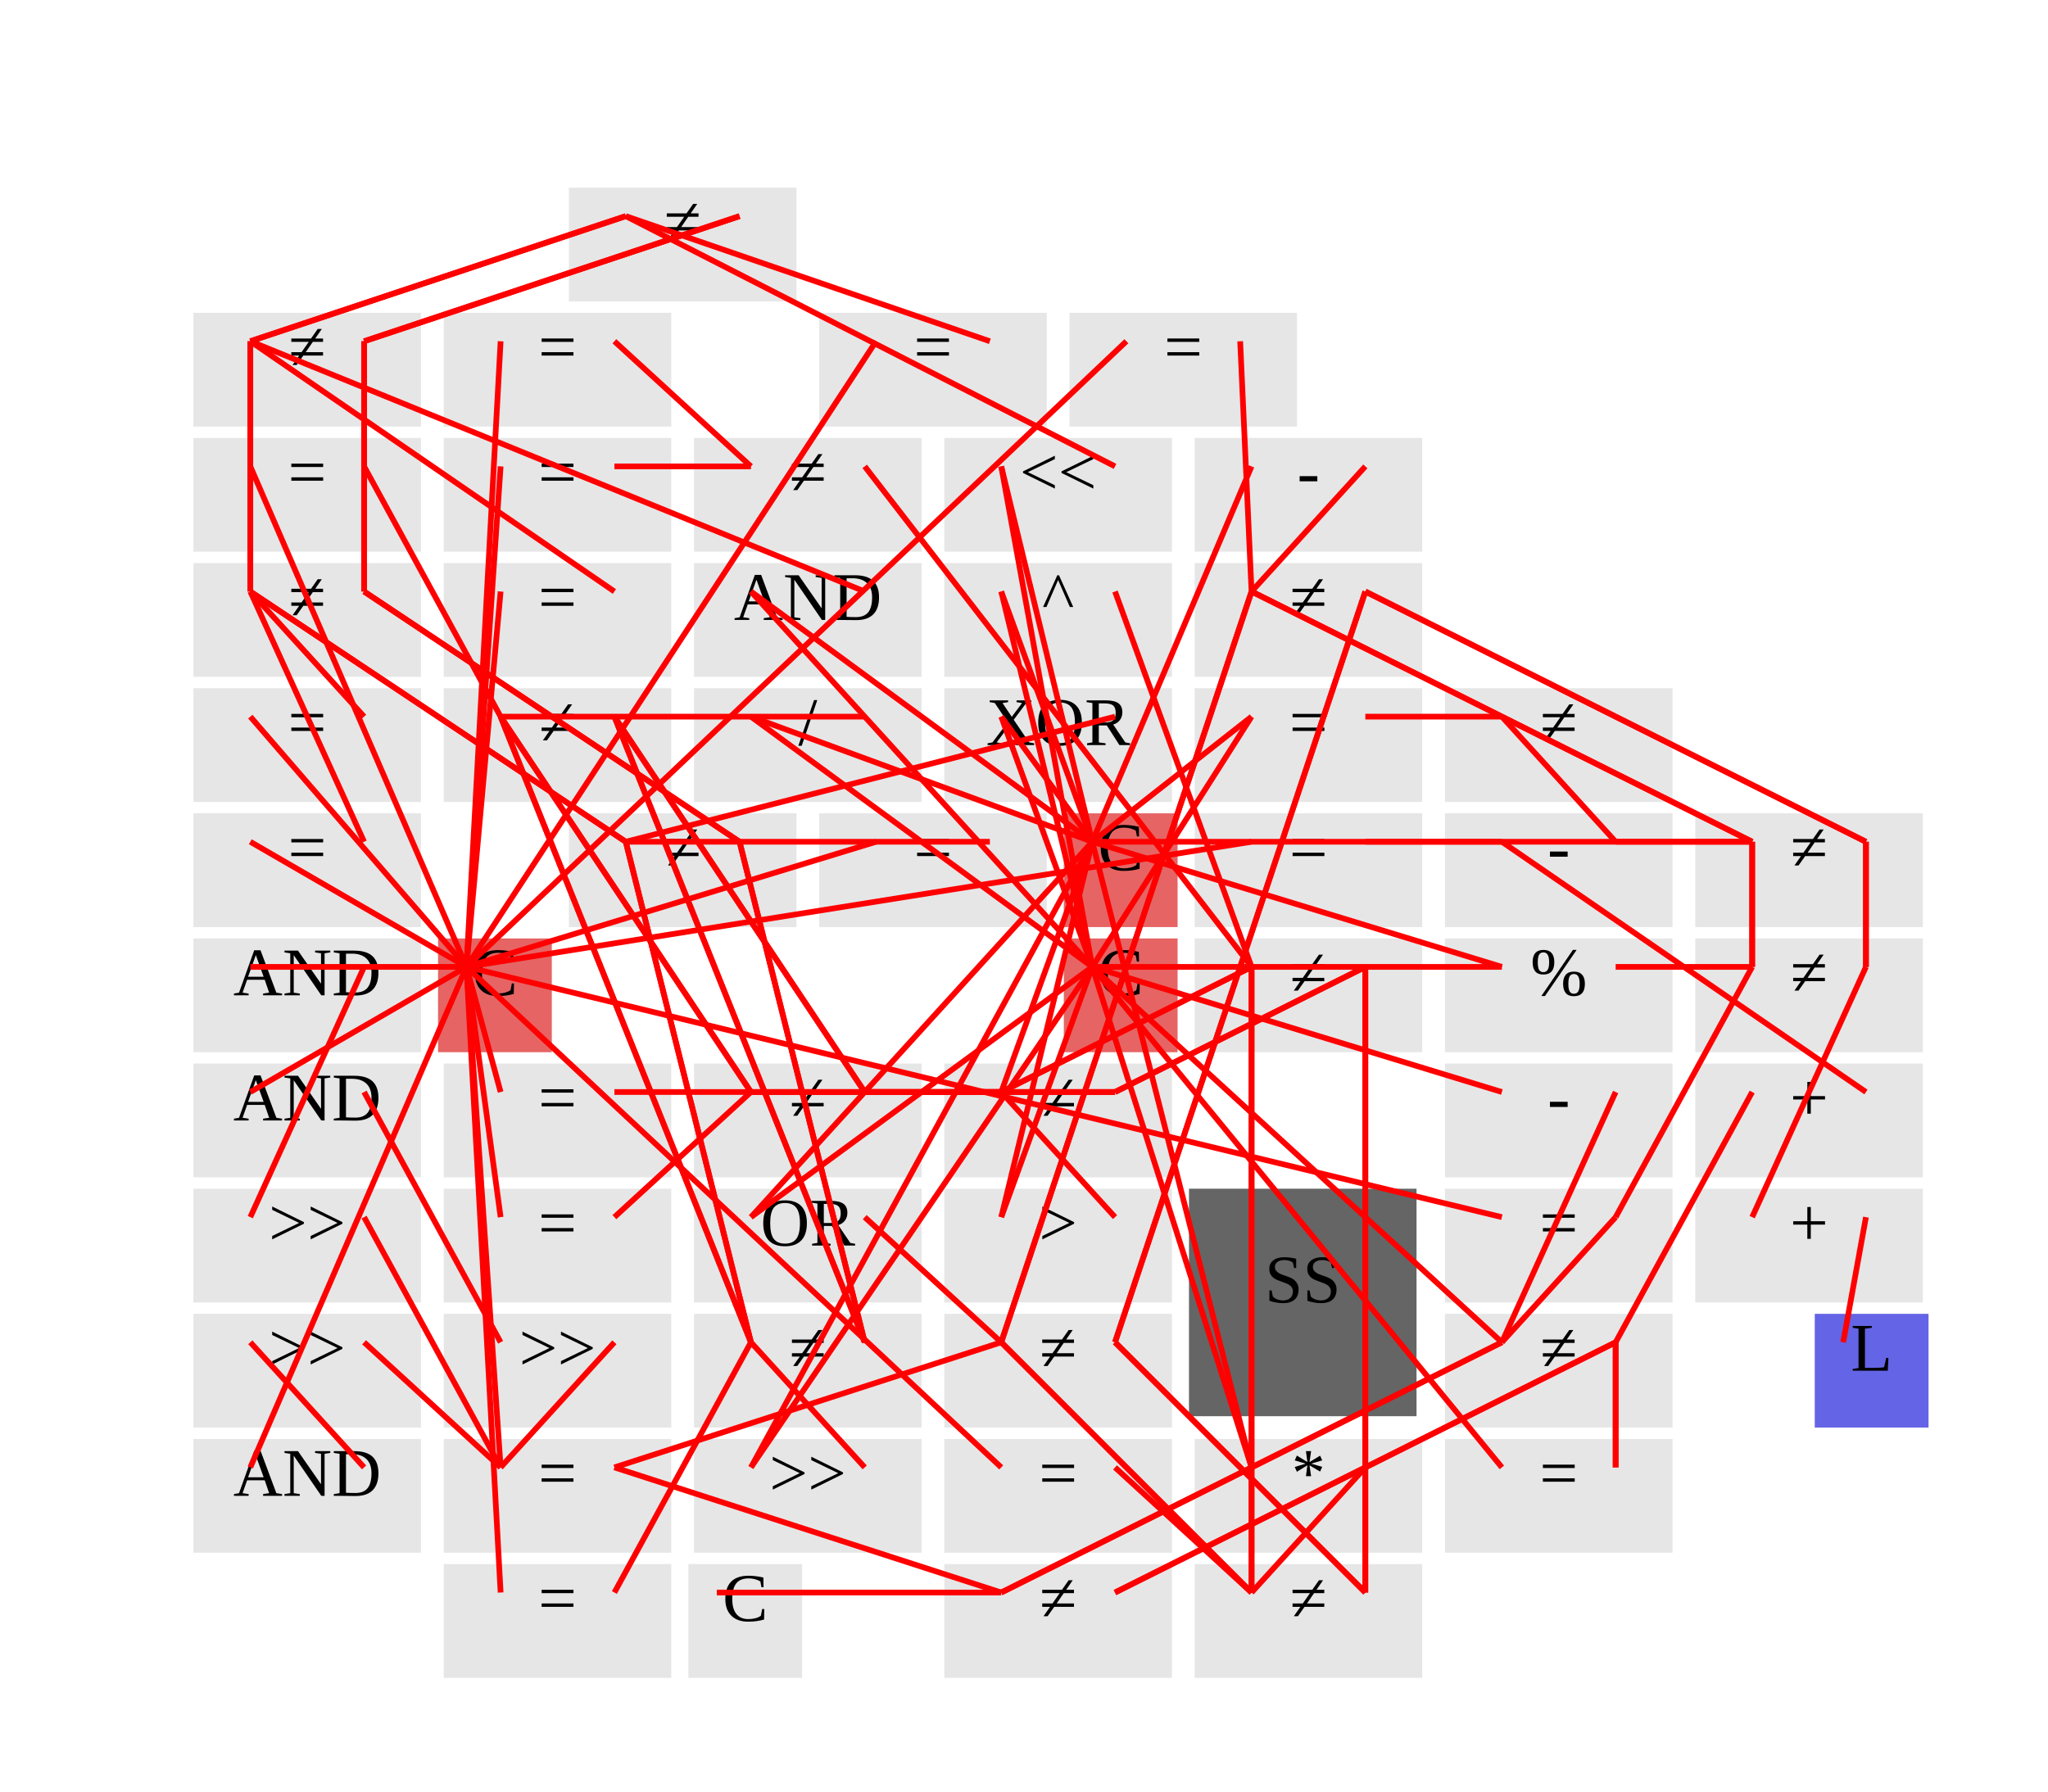
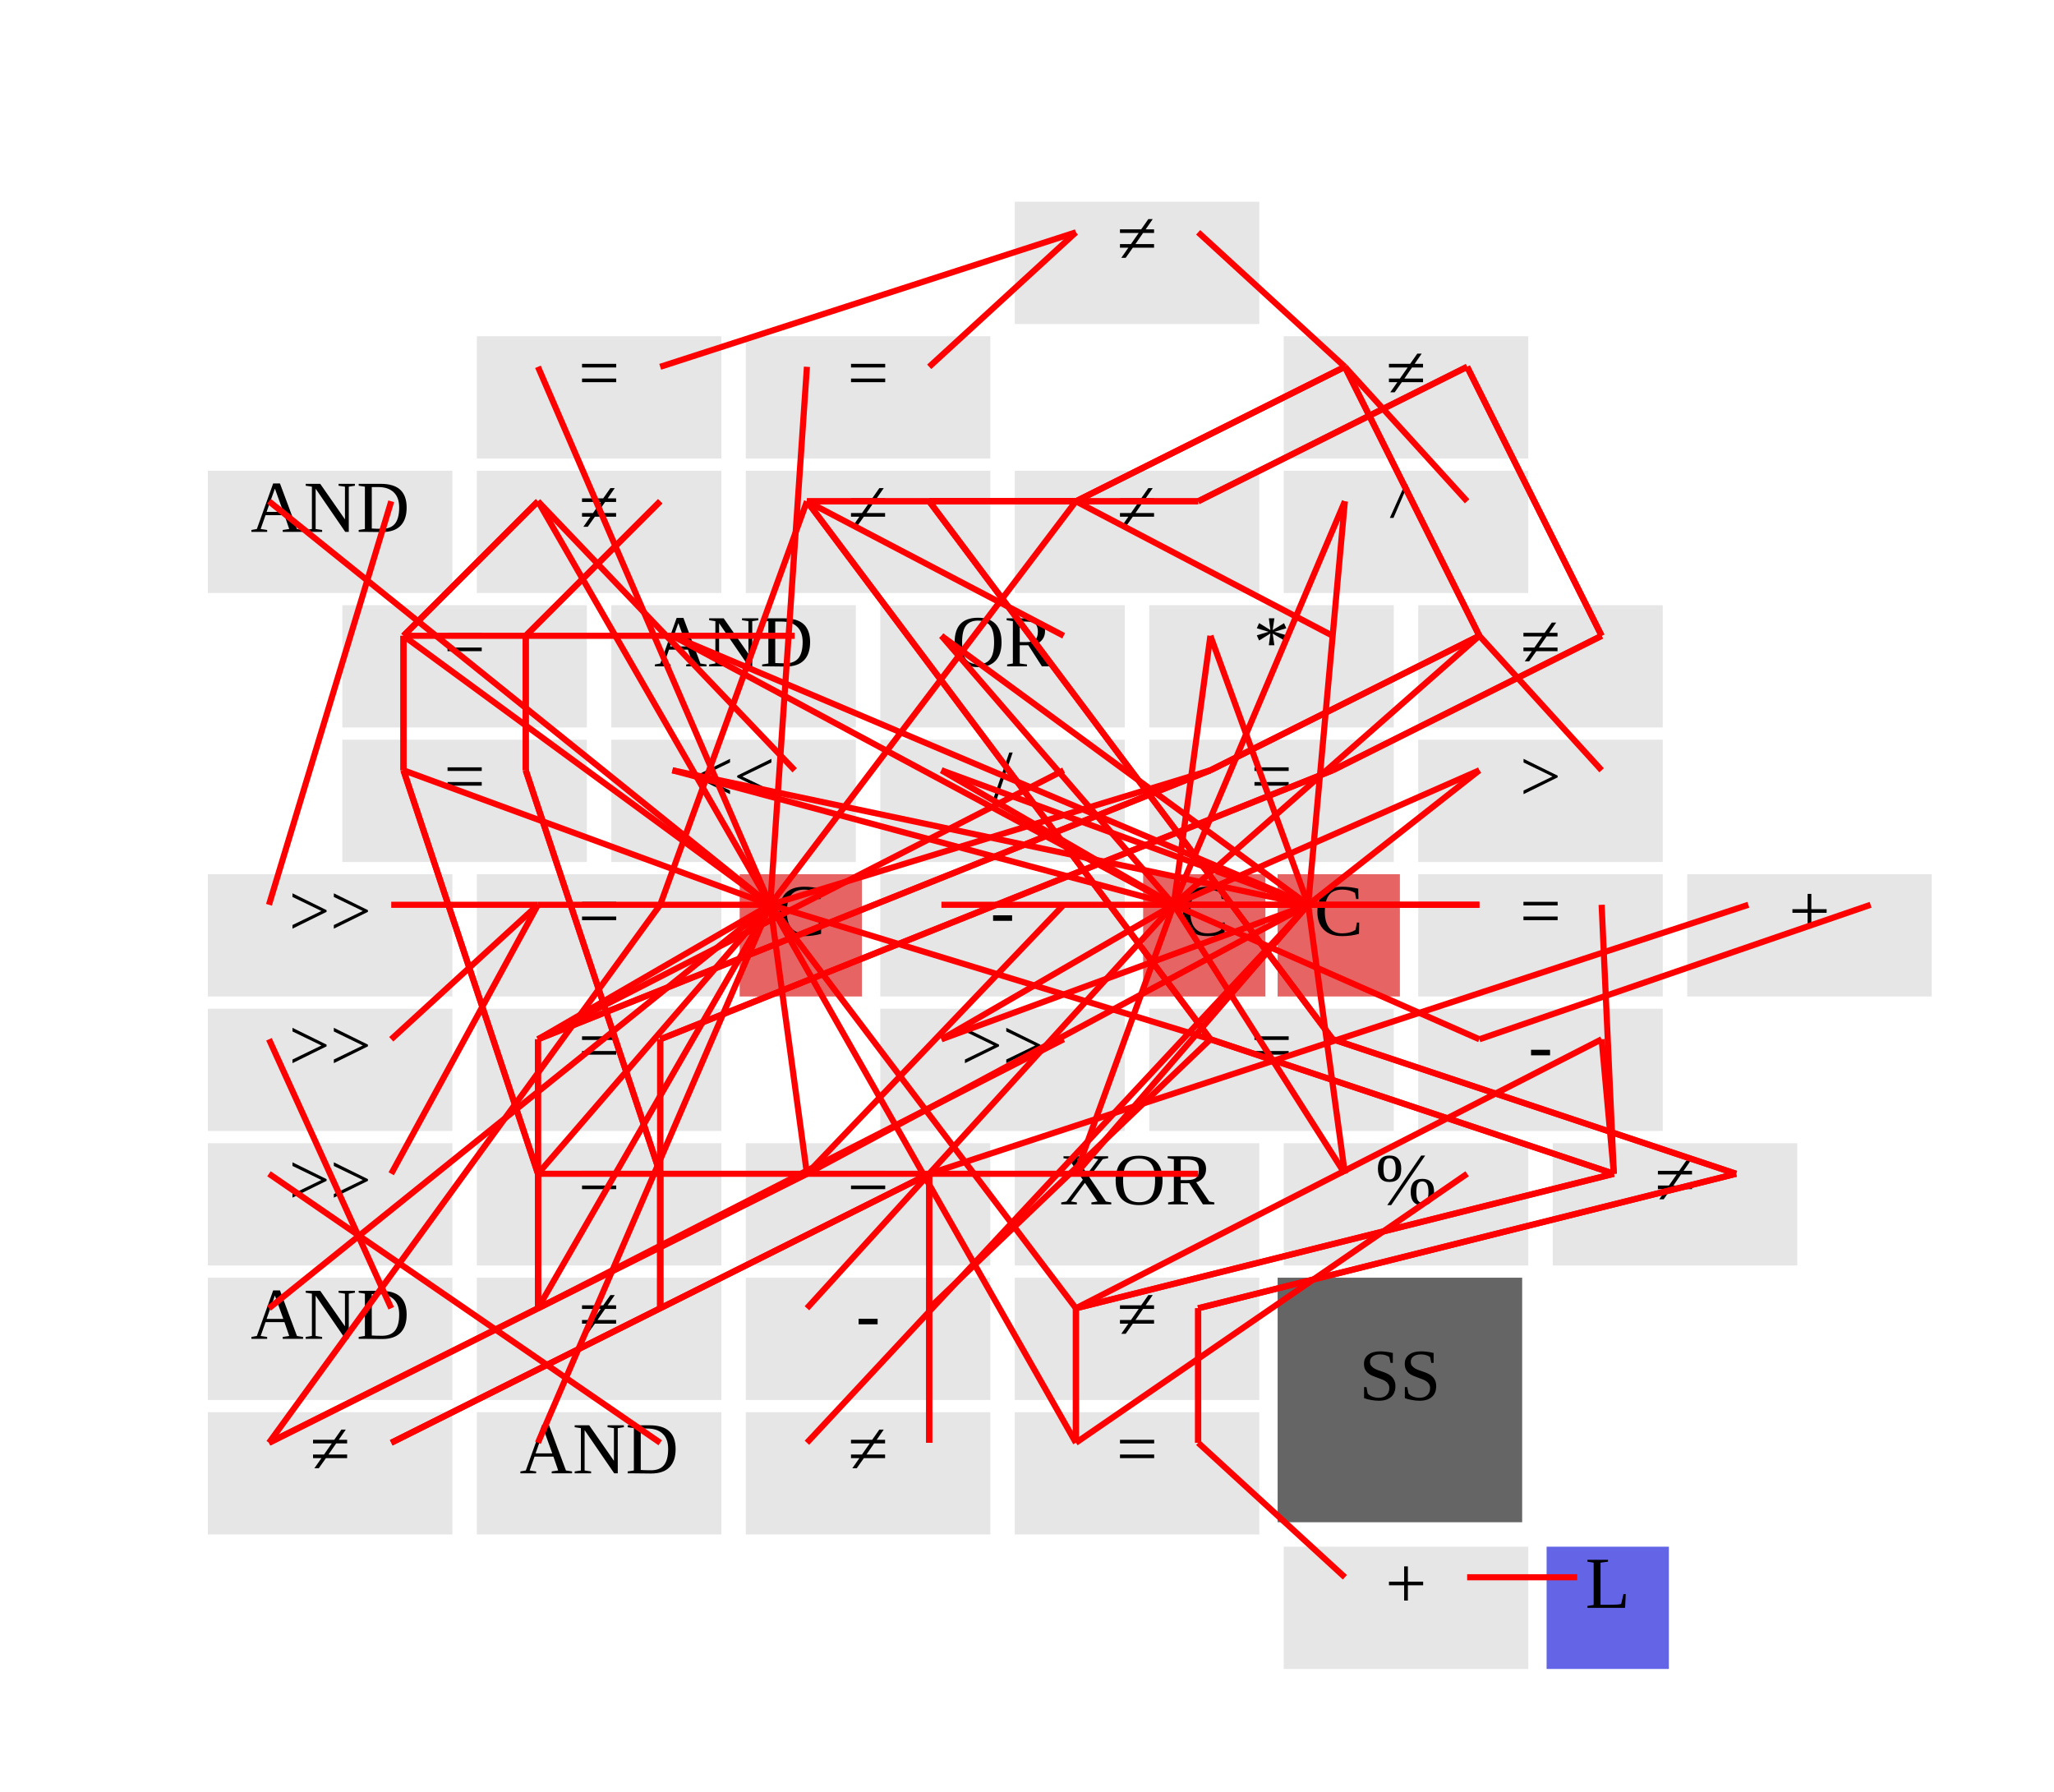
- <svg xmlns="http://www.w3.org/2000/svg" width="360" height="315">
-   <rect x="0" y="0" width="360" height="315" fill="rgb(255,255,255)" />
-   <rect x="0" y="0" width="340" height="280" fill="rgba(255,255,255,1)" />
-   <rect x="77" y="165" width="20" height="20" fill="rgba(230,100,100,1)" />
-   <text x="87" y="175" text-anchor="middle" alignment-baseline="middle" fill="black">C</text>
+ <svg xmlns="http://www.w3.org/2000/svg" width="336" height="293">
+   <rect x="0" y="0" width="336" height="293" fill="rgb(255,255,255)" />
+   <rect x="0" y="0" width="300" height="260" fill="rgba(255,255,255,1)" />
+   <rect x="121" y="143" width="20" height="20" fill="rgba(230,100,100,1)" />
+   <text x="131" y="153" text-anchor="middle" alignment-baseline="middle" fill="black">C</text>
  <rect x="187" y="143" width="20" height="20" fill="rgba(230,100,100,1)" />
  <text x="197" y="153" text-anchor="middle" alignment-baseline="middle" fill="black">C</text>
-   <rect x="319" y="231" width="20" height="20" fill="rgba(100,100,230,1)" />
-   <text x="329" y="241" text-anchor="middle" alignment-baseline="middle" fill="black">L</text>
-   <rect x="187" y="165" width="20" height="20" fill="rgba(230,100,100,1)" />
-   <text x="197" y="175" text-anchor="middle" alignment-baseline="middle" fill="black">C</text>
+   <rect x="253" y="253" width="20" height="20" fill="rgba(100,100,230,1)" />
+   <text x="263" y="263" text-anchor="middle" alignment-baseline="middle" fill="black">L</text>
+   <rect x="209" y="143" width="20" height="20" fill="rgba(230,100,100,1)" />
+   <text x="219" y="153" text-anchor="middle" alignment-baseline="middle" fill="black">C</text>
+   <rect x="122" y="55" width="40" height="20" fill="rgba(230,230,230,1)" />
+   <text x="142" y="65" text-anchor="middle" alignment-baseline="middle" fill="black">=</text>
+   <rect x="232" y="143" width="40" height="20" fill="rgba(230,230,230,1)" />
+   <text x="252" y="153" text-anchor="middle" alignment-baseline="middle" fill="black">=</text>
+   <rect x="144" y="143" width="40" height="20" fill="rgba(230,230,230,1)" />
+   <text x="164" y="153" text-anchor="middle" alignment-baseline="middle" fill="black">-</text>
+   <rect x="122" y="187" width="40" height="20" fill="rgba(230,230,230,1)" />
+   <text x="142" y="197" text-anchor="middle" alignment-baseline="middle" fill="black">=</text>
+   <rect x="34" y="231" width="40" height="20" fill="rgba(230,230,230,1)" />
+   <text x="54" y="241" text-anchor="middle" alignment-baseline="middle" fill="black">≠</text>
+   <rect x="122" y="231" width="40" height="20" fill="rgba(230,230,230,1)" />
+   <text x="142" y="241" text-anchor="middle" alignment-baseline="middle" fill="black">≠</text>
+   <rect x="276" y="143" width="40" height="20" fill="rgba(230,230,230,1)" />
+   <text x="296" y="153" text-anchor="middle" alignment-baseline="middle" fill="black">+</text>
  <rect x="78" y="55" width="40" height="20" fill="rgba(230,230,230,1)" />
  <text x="98" y="65" text-anchor="middle" alignment-baseline="middle" fill="black">=</text>
-   <rect x="78" y="99" width="40" height="20" fill="rgba(230,230,230,1)" />
-   <text x="98" y="109" text-anchor="middle" alignment-baseline="middle" fill="black">=</text>
-   <rect x="210" y="121" width="40" height="20" fill="rgba(230,230,230,1)" />
-   <text x="230" y="131" text-anchor="middle" alignment-baseline="middle" fill="black">=</text>
+   <rect x="210" y="187" width="40" height="20" fill="rgba(230,230,230,1)" />
+   <text x="230" y="197" text-anchor="middle" alignment-baseline="middle" fill="black">%</text>
+   <rect x="166" y="33" width="40" height="20" fill="rgba(230,230,230,1)" />
+   <text x="186" y="43" text-anchor="middle" alignment-baseline="middle" fill="black">≠</text>
+   <rect x="188" y="99" width="40" height="20" fill="rgba(230,230,230,1)" />
+   <text x="208" y="109" text-anchor="middle" alignment-baseline="middle" fill="black">*</text>
+   <rect x="144" y="121" width="40" height="20" fill="rgba(230,230,230,1)" />
+   <text x="164" y="131" text-anchor="middle" alignment-baseline="middle" fill="black">/</text>
+   <rect x="166" y="231" width="40" height="20" fill="rgba(230,230,230,1)" />
+   <text x="186" y="241" text-anchor="middle" alignment-baseline="middle" fill="black">=</text>
+   <rect x="166" y="209" width="40" height="20" fill="rgba(230,230,230,1)" />
+   <text x="186" y="219" text-anchor="middle" alignment-baseline="middle" fill="black">≠</text>
  <rect x="254" y="187" width="40" height="20" fill="rgba(230,230,230,1)" />
-   <text x="274" y="197" text-anchor="middle" alignment-baseline="middle" fill="black">-</text>
-   <rect x="166" y="253" width="40" height="20" fill="rgba(230,230,230,1)" />
-   <text x="186" y="263" text-anchor="middle" alignment-baseline="middle" fill="black">=</text>
-   <rect x="78" y="275" width="40" height="20" fill="rgba(230,230,230,1)" />
-   <text x="98" y="285" text-anchor="middle" alignment-baseline="middle" fill="black">=</text>
-   <rect x="34" y="143" width="40" height="20" fill="rgba(230,230,230,1)" />
-   <text x="54" y="153" text-anchor="middle" alignment-baseline="middle" fill="black">=</text>
+   <text x="274" y="197" text-anchor="middle" alignment-baseline="middle" fill="black">≠</text>
+   <rect x="188" y="165" width="40" height="20" fill="rgba(230,230,230,1)" />
+   <text x="208" y="175" text-anchor="middle" alignment-baseline="middle" fill="black">=</text>
+   <rect x="122" y="77" width="40" height="20" fill="rgba(230,230,230,1)" />
+   <text x="142" y="87" text-anchor="middle" alignment-baseline="middle" fill="black">≠</text>
+   <rect x="166" y="77" width="40" height="20" fill="rgba(230,230,230,1)" />
+   <text x="186" y="87" text-anchor="middle" alignment-baseline="middle" fill="black">≠</text>
+   <rect x="210" y="55" width="40" height="20" fill="rgba(230,230,230,1)" />
+   <text x="230" y="65" text-anchor="middle" alignment-baseline="middle" fill="black">≠</text>
+   <rect x="232" y="99" width="40" height="20" fill="rgba(230,230,230,1)" />
+   <text x="252" y="109" text-anchor="middle" alignment-baseline="middle" fill="black">≠</text>
+   <rect x="188" y="121" width="40" height="20" fill="rgba(230,230,230,1)" />
+   <text x="208" y="131" text-anchor="middle" alignment-baseline="middle" fill="black">=</text>
+   <rect x="78" y="165" width="40" height="20" fill="rgba(230,230,230,1)" />
+   <text x="98" y="175" text-anchor="middle" alignment-baseline="middle" fill="black">=</text>
+   <rect x="78" y="209" width="40" height="20" fill="rgba(230,230,230,1)" />
+   <text x="98" y="219" text-anchor="middle" alignment-baseline="middle" fill="black">≠</text>
  <rect x="78" y="187" width="40" height="20" fill="rgba(230,230,230,1)" />
  <text x="98" y="197" text-anchor="middle" alignment-baseline="middle" fill="black">=</text>
-   <rect x="254" y="231" width="40" height="20" fill="rgba(230,230,230,1)" />
-   <text x="274" y="241" text-anchor="middle" alignment-baseline="middle" fill="black">≠</text>
-   <rect x="166" y="275" width="40" height="20" fill="rgba(230,230,230,1)" />
-   <text x="186" y="285" text-anchor="middle" alignment-baseline="middle" fill="black">≠</text>
-   <rect x="254" y="253" width="40" height="20" fill="rgba(230,230,230,1)" />
-   <text x="274" y="263" text-anchor="middle" alignment-baseline="middle" fill="black">=</text>
-   <rect x="298" y="187" width="40" height="20" fill="rgba(230,230,230,1)" />
-   <text x="318" y="197" text-anchor="middle" alignment-baseline="middle" fill="black">+</text>
+   <rect x="56" y="121" width="40" height="20" fill="rgba(230,230,230,1)" />
+   <text x="76" y="131" text-anchor="middle" alignment-baseline="middle" fill="black">=</text>
+   <rect x="56" y="99" width="40" height="20" fill="rgba(230,230,230,1)" />
+   <text x="76" y="109" text-anchor="middle" alignment-baseline="middle" fill="black">=</text>
  <rect x="78" y="77" width="40" height="20" fill="rgba(230,230,230,1)" />
-   <text x="98" y="87" text-anchor="middle" alignment-baseline="middle" fill="black">=</text>
-   <rect x="254" y="165" width="40" height="20" fill="rgba(230,230,230,1)" />
-   <text x="274" y="175" text-anchor="middle" alignment-baseline="middle" fill="black">%</text>
-   <rect x="122" y="77" width="40" height="20" fill="rgba(230,230,230,1)" />
-   <text x="142" y="87" text-anchor="middle" alignment-baseline="middle" fill="black">≠</text>
+   <text x="98" y="87" text-anchor="middle" alignment-baseline="middle" fill="black">≠</text>
  <rect x="210" y="253" width="40" height="20" fill="rgba(230,230,230,1)" />
-   <text x="230" y="263" text-anchor="middle" alignment-baseline="middle" fill="black">*</text>
-   <rect x="122" y="121" width="40" height="20" fill="rgba(230,230,230,1)" />
-   <text x="142" y="131" text-anchor="middle" alignment-baseline="middle" fill="black">/</text>
-   <rect x="210" y="143" width="40" height="20" fill="rgba(230,230,230,1)" />
-   <text x="230" y="153" text-anchor="middle" alignment-baseline="middle" fill="black">=</text>
+   <text x="230" y="263" text-anchor="middle" alignment-baseline="middle" fill="black">+</text>
+   <rect x="210" y="77" width="40" height="20" fill="rgba(230,230,230,1)" />
+   <text x="230" y="87" text-anchor="middle" alignment-baseline="middle" fill="black">^</text>
+   <rect x="144" y="165" width="40" height="20" fill="rgba(230,230,230,1)" />
+   <text x="164" y="175" text-anchor="middle" alignment-baseline="middle" fill="black">&gt;&gt;</text>
+   <rect x="100" y="99" width="40" height="20" fill="rgba(230,230,230,1)" />
+   <text x="120" y="109" text-anchor="middle" alignment-baseline="middle" fill="black">AND</text>
+   <rect x="232" y="121" width="40" height="20" fill="rgba(230,230,230,1)" />
+   <text x="252" y="131" text-anchor="middle" alignment-baseline="middle" fill="black">&gt;</text>
+   <rect x="122" y="209" width="40" height="20" fill="rgba(230,230,230,1)" />
+   <text x="142" y="219" text-anchor="middle" alignment-baseline="middle" fill="black">-</text>
+   <rect x="78" y="143" width="40" height="20" fill="rgba(230,230,230,1)" />
+   <text x="98" y="153" text-anchor="middle" alignment-baseline="middle" fill="black">=</text>
+   <rect x="232" y="165" width="40" height="20" fill="rgba(230,230,230,1)" />
+   <text x="252" y="175" text-anchor="middle" alignment-baseline="middle" fill="black">-</text>
+   <rect x="166" y="187" width="40" height="20" fill="rgba(230,230,230,1)" />
+   <text x="186" y="197" text-anchor="middle" alignment-baseline="middle" fill="black">XOR</text>
+   <rect x="100" y="121" width="40" height="20" fill="rgba(230,230,230,1)" />
+   <text x="120" y="131" text-anchor="middle" alignment-baseline="middle" fill="black">&lt;&lt;</text>
+   <rect x="144" y="99" width="40" height="20" fill="rgba(230,230,230,1)" />
+   <text x="164" y="109" text-anchor="middle" alignment-baseline="middle" fill="black">OR</text>
  <rect x="34" y="77" width="40" height="20" fill="rgba(230,230,230,1)" />
-   <text x="54" y="87" text-anchor="middle" alignment-baseline="middle" fill="black">=</text>
-   <rect x="298" y="165" width="40" height="20" fill="rgba(230,230,230,1)" />
-   <text x="318" y="175" text-anchor="middle" alignment-baseline="middle" fill="black">≠</text>
-   <rect x="298" y="143" width="40" height="20" fill="rgba(230,230,230,1)" />
-   <text x="318" y="153" text-anchor="middle" alignment-baseline="middle" fill="black">≠</text>
-   <rect x="254" y="121" width="40" height="20" fill="rgba(230,230,230,1)" />
-   <text x="274" y="131" text-anchor="middle" alignment-baseline="middle" fill="black">≠</text>
-   <rect x="210" y="99" width="40" height="20" fill="rgba(230,230,230,1)" />
-   <text x="230" y="109" text-anchor="middle" alignment-baseline="middle" fill="black">≠</text>
-   <rect x="166" y="231" width="40" height="20" fill="rgba(230,230,230,1)" />
-   <text x="186" y="241" text-anchor="middle" alignment-baseline="middle" fill="black">≠</text>
-   <rect x="210" y="275" width="40" height="20" fill="rgba(230,230,230,1)" />
-   <text x="230" y="285" text-anchor="middle" alignment-baseline="middle" fill="black">≠</text>
-   <rect x="210" y="165" width="40" height="20" fill="rgba(230,230,230,1)" />
-   <text x="230" y="175" text-anchor="middle" alignment-baseline="middle" fill="black">≠</text>
-   <rect x="166" y="187" width="40" height="20" fill="rgba(230,230,230,1)" />
-   <text x="186" y="197" text-anchor="middle" alignment-baseline="middle" fill="black">≠</text>
-   <rect x="122" y="187" width="40" height="20" fill="rgba(230,230,230,1)" />
-   <text x="142" y="197" text-anchor="middle" alignment-baseline="middle" fill="black">≠</text>
-   <rect x="78" y="121" width="40" height="20" fill="rgba(230,230,230,1)" />
-   <text x="98" y="131" text-anchor="middle" alignment-baseline="middle" fill="black">≠</text>
-   <rect x="122" y="231" width="40" height="20" fill="rgba(230,230,230,1)" />
-   <text x="142" y="241" text-anchor="middle" alignment-baseline="middle" fill="black">≠</text>
-   <rect x="100" y="143" width="40" height="20" fill="rgba(230,230,230,1)" />
-   <text x="120" y="153" text-anchor="middle" alignment-baseline="middle" fill="black">≠</text>
-   <rect x="34" y="99" width="40" height="20" fill="rgba(230,230,230,1)" />
-   <text x="54" y="109" text-anchor="middle" alignment-baseline="middle" fill="black">≠</text>
-   <rect x="34" y="55" width="40" height="20" fill="rgba(230,230,230,1)" />
-   <text x="54" y="65" text-anchor="middle" alignment-baseline="middle" fill="black">≠</text>
-   <rect x="100" y="33" width="40" height="20" fill="rgba(230,230,230,1)" />
-   <text x="120" y="43" text-anchor="middle" alignment-baseline="middle" fill="black">≠</text>
-   <rect x="298" y="209" width="40" height="20" fill="rgba(230,230,230,1)" />
-   <text x="318" y="219" text-anchor="middle" alignment-baseline="middle" fill="black">+</text>
-   <rect x="166" y="99" width="40" height="20" fill="rgba(230,230,230,1)" />
-   <text x="186" y="109" text-anchor="middle" alignment-baseline="middle" fill="black">^</text>
-   <rect x="122" y="253" width="40" height="20" fill="rgba(230,230,230,1)" />
-   <text x="142" y="263" text-anchor="middle" alignment-baseline="middle" fill="black">&gt;&gt;</text>
-   <rect x="122" y="99" width="40" height="20" fill="rgba(230,230,230,1)" />
-   <text x="142" y="109" text-anchor="middle" alignment-baseline="middle" fill="black">AND</text>
-   <rect x="166" y="209" width="40" height="20" fill="rgba(230,230,230,1)" />
-   <text x="186" y="219" text-anchor="middle" alignment-baseline="middle" fill="black">&gt;</text>
-   <rect x="188" y="55" width="40" height="20" fill="rgba(230,230,230,1)" />
-   <text x="208" y="65" text-anchor="middle" alignment-baseline="middle" fill="black">=</text>
-   <rect x="210" y="77" width="40" height="20" fill="rgba(230,230,230,1)" />
-   <text x="230" y="87" text-anchor="middle" alignment-baseline="middle" fill="black">-</text>
-   <rect x="78" y="253" width="40" height="20" fill="rgba(230,230,230,1)" />
-   <text x="98" y="263" text-anchor="middle" alignment-baseline="middle" fill="black">=</text>
-   <rect x="254" y="143" width="40" height="20" fill="rgba(230,230,230,1)" />
-   <text x="274" y="153" text-anchor="middle" alignment-baseline="middle" fill="black">-</text>
-   <rect x="144" y="55" width="40" height="20" fill="rgba(230,230,230,1)" />
-   <text x="164" y="65" text-anchor="middle" alignment-baseline="middle" fill="black">=</text>
-   <rect x="34" y="121" width="40" height="20" fill="rgba(230,230,230,1)" />
-   <text x="54" y="131" text-anchor="middle" alignment-baseline="middle" fill="black">=</text>
-   <rect x="166" y="121" width="40" height="20" fill="rgba(230,230,230,1)" />
-   <text x="186" y="131" text-anchor="middle" alignment-baseline="middle" fill="black">XOR</text>
-   <rect x="166" y="77" width="40" height="20" fill="rgba(230,230,230,1)" />
-   <text x="186" y="87" text-anchor="middle" alignment-baseline="middle" fill="black">&lt;&lt;</text>
-   <rect x="254" y="209" width="40" height="20" fill="rgba(230,230,230,1)" />
-   <text x="274" y="219" text-anchor="middle" alignment-baseline="middle" fill="black">=</text>
-   <rect x="122" y="209" width="40" height="20" fill="rgba(230,230,230,1)" />
-   <text x="142" y="219" text-anchor="middle" alignment-baseline="middle" fill="black">OR</text>
-   <rect x="144" y="143" width="40" height="20" fill="rgba(230,230,230,1)" />
-   <text x="164" y="153" text-anchor="middle" alignment-baseline="middle" fill="black">=</text>
-   <rect x="78" y="209" width="40" height="20" fill="rgba(230,230,230,1)" />
-   <text x="98" y="219" text-anchor="middle" alignment-baseline="middle" fill="black">=</text>
-   <rect x="121" y="275" width="20" height="20" fill="rgba(230,230,230,1)" />
-   <text x="131" y="285" text-anchor="middle" alignment-baseline="middle" fill="black">C</text>
-   <rect x="34" y="253" width="40" height="20" fill="rgba(230,230,230,1)" />
-   <text x="54" y="263" text-anchor="middle" alignment-baseline="middle" fill="black">AND</text>
-   <rect x="34" y="231" width="40" height="20" fill="rgba(230,230,230,1)" />
-   <text x="54" y="241" text-anchor="middle" alignment-baseline="middle" fill="black">&gt;&gt;</text>
+   <text x="54" y="87" text-anchor="middle" alignment-baseline="middle" fill="black">AND</text>
+   <rect x="34" y="143" width="40" height="20" fill="rgba(230,230,230,1)" />
+   <text x="54" y="153" text-anchor="middle" alignment-baseline="middle" fill="black">&gt;&gt;</text>
+   <rect x="78" y="231" width="40" height="20" fill="rgba(230,230,230,1)" />
+   <text x="98" y="241" text-anchor="middle" alignment-baseline="middle" fill="black">AND</text>
  <rect x="34" y="187" width="40" height="20" fill="rgba(230,230,230,1)" />
-   <text x="54" y="197" text-anchor="middle" alignment-baseline="middle" fill="black">AND</text>
-   <rect x="78" y="231" width="40" height="20" fill="rgba(230,230,230,1)" />
-   <text x="98" y="241" text-anchor="middle" alignment-baseline="middle" fill="black">&gt;&gt;</text>
+   <text x="54" y="197" text-anchor="middle" alignment-baseline="middle" fill="black">&gt;&gt;</text>
+   <rect x="34" y="209" width="40" height="20" fill="rgba(230,230,230,1)" />
+   <text x="54" y="219" text-anchor="middle" alignment-baseline="middle" fill="black">AND</text>
  <rect x="34" y="165" width="40" height="20" fill="rgba(230,230,230,1)" />
-   <text x="54" y="175" text-anchor="middle" alignment-baseline="middle" fill="black">AND</text>
-   <rect x="34" y="209" width="40" height="20" fill="rgba(230,230,230,1)" />
-   <text x="54" y="219" text-anchor="middle" alignment-baseline="middle" fill="black">&gt;&gt;</text>
+   <text x="54" y="175" text-anchor="middle" alignment-baseline="middle" fill="black">&gt;&gt;</text>
  <rect x="209" y="209" width="40" height="40" fill="rgba(101,101,101,1)" />
  <text x="229" y="229" text-anchor="middle" alignment-baseline="middle" fill="black">SS</text>
-   <line x1="284" y1="192" x2="264" y2="236" stroke="red" stroke-width="1" />
-   <line x1="284" y1="214" x2="264" y2="236" stroke="red" stroke-width="1" />
-   <line x1="108" y1="258" x2="176" y2="280" stroke="red" stroke-width="1" />
-   <line x1="126" y1="280" x2="176" y2="280" stroke="red" stroke-width="1" />
-   <line x1="284" y1="236" x2="196" y2="280" stroke="red" stroke-width="1" />
-   <line x1="196" y1="280" x2="284" y2="236" stroke="red" stroke-width="1" />
-   <line x1="264" y1="236" x2="176" y2="280" stroke="red" stroke-width="1" />
-   <line x1="176" y1="280" x2="264" y2="236" stroke="red" stroke-width="1" />
-   <line x1="284" y1="258" x2="284" y2="236" stroke="red" stroke-width="1" />
-   <line x1="284" y1="236" x2="284" y2="258" stroke="red" stroke-width="1" />
-   <line x1="192" y1="170" x2="264" y2="236" stroke="red" stroke-width="1" />
-   <line x1="192" y1="170" x2="264" y2="258" stroke="red" stroke-width="1" />
-   <line x1="284" y1="236" x2="308" y2="192" stroke="red" stroke-width="1" />
-   <line x1="108" y1="60" x2="132" y2="82" stroke="red" stroke-width="1" />
-   <line x1="108" y1="82" x2="132" y2="82" stroke="red" stroke-width="1" />
-   <line x1="284" y1="214" x2="308" y2="170" stroke="red" stroke-width="1" />
-   <line x1="284" y1="170" x2="308" y2="170" stroke="red" stroke-width="1" />
-   <line x1="240" y1="148" x2="308" y2="148" stroke="red" stroke-width="1" />
-   <line x1="284" y1="148" x2="308" y2="148" stroke="red" stroke-width="1" />
-   <line x1="328" y1="170" x2="328" y2="148" stroke="red" stroke-width="1" />
-   <line x1="328" y1="148" x2="328" y2="170" stroke="red" stroke-width="1" />
-   <line x1="308" y1="170" x2="308" y2="148" stroke="red" stroke-width="1" />
-   <line x1="308" y1="148" x2="308" y2="170" stroke="red" stroke-width="1" />
-   <line x1="240" y1="126" x2="264" y2="126" stroke="red" stroke-width="1" />
-   <line x1="284" y1="148" x2="264" y2="126" stroke="red" stroke-width="1" />
-   <line x1="284" y1="126" x2="328" y2="148" stroke="red" stroke-width="1" />
-   <line x1="328" y1="148" x2="284" y2="126" stroke="red" stroke-width="1" />
-   <line x1="264" y1="126" x2="308" y2="148" stroke="red" stroke-width="1" />
-   <line x1="308" y1="148" x2="264" y2="126" stroke="red" stroke-width="1" />
-   <line x1="218" y1="60" x2="220" y2="104" stroke="red" stroke-width="1" />
-   <line x1="240" y1="82" x2="220" y2="104" stroke="red" stroke-width="1" />
-   <line x1="284" y1="126" x2="240" y2="104" stroke="red" stroke-width="1" />
-   <line x1="240" y1="104" x2="284" y2="126" stroke="red" stroke-width="1" />
-   <line x1="264" y1="126" x2="220" y2="104" stroke="red" stroke-width="1" />
-   <line x1="220" y1="104" x2="264" y2="126" stroke="red" stroke-width="1" />
-   <line x1="108" y1="258" x2="176" y2="236" stroke="red" stroke-width="1" />
-   <line x1="152" y1="214" x2="176" y2="236" stroke="red" stroke-width="1" />
-   <line x1="196" y1="236" x2="240" y2="104" stroke="red" stroke-width="1" />
-   <line x1="240" y1="104" x2="196" y2="236" stroke="red" stroke-width="1" />
-   <line x1="220" y1="104" x2="176" y2="236" stroke="red" stroke-width="1" />
-   <line x1="176" y1="236" x2="220" y2="104" stroke="red" stroke-width="1" />
-   <line x1="196" y1="258" x2="220" y2="280" stroke="red" stroke-width="1" />
-   <line x1="240" y1="258" x2="220" y2="280" stroke="red" stroke-width="1" />
-   <line x1="196" y1="236" x2="240" y2="280" stroke="red" stroke-width="1" />
-   <line x1="240" y1="280" x2="196" y2="236" stroke="red" stroke-width="1" />
-   <line x1="220" y1="280" x2="176" y2="236" stroke="red" stroke-width="1" />
-   <line x1="176" y1="236" x2="220" y2="280" stroke="red" stroke-width="1" />
-   <line x1="152" y1="82" x2="220" y2="170" stroke="red" stroke-width="1" />
-   <line x1="196" y1="104" x2="220" y2="170" stroke="red" stroke-width="1" />
-   <line x1="240" y1="280" x2="240" y2="170" stroke="red" stroke-width="1" />
-   <line x1="240" y1="170" x2="240" y2="280" stroke="red" stroke-width="1" />
-   <line x1="220" y1="280" x2="220" y2="170" stroke="red" stroke-width="1" />
-   <line x1="220" y1="170" x2="220" y2="280" stroke="red" stroke-width="1" />
-   <line x1="196" y1="214" x2="176" y2="192" stroke="red" stroke-width="1" />
+   <line x1="126" y1="148" x2="132" y2="192" stroke="red" stroke-width="1" />
+   <line x1="174" y1="148" x2="132" y2="192" stroke="red" stroke-width="1" />
+   <line x1="108" y1="148" x2="44" y2="236" stroke="red" stroke-width="1" />
+   <line x1="152" y1="192" x2="64" y2="236" stroke="red" stroke-width="1" />
+   <line x1="64" y1="236" x2="152" y2="192" stroke="red" stroke-width="1" />
+   <line x1="132" y1="192" x2="44" y2="236" stroke="red" stroke-width="1" />
+   <line x1="44" y1="236" x2="132" y2="192" stroke="red" stroke-width="1" />
+   <line x1="152" y1="236" x2="152" y2="192" stroke="red" stroke-width="1" />
+   <line x1="152" y1="192" x2="152" y2="236" stroke="red" stroke-width="1" />
+   <line x1="214" y1="148" x2="132" y2="236" stroke="red" stroke-width="1" />
+   <line x1="214" y1="148" x2="132" y2="192" stroke="red" stroke-width="1" />
+   <line x1="152" y1="192" x2="286" y2="148" stroke="red" stroke-width="1" />
+   <line x1="152" y1="60" x2="176" y2="38" stroke="red" stroke-width="1" />
+   <line x1="108" y1="60" x2="176" y2="38" stroke="red" stroke-width="1" />
+   <line x1="240" y1="192" x2="176" y2="236" stroke="red" stroke-width="1" />
+   <line x1="126" y1="148" x2="176" y2="236" stroke="red" stroke-width="1" />
+   <line x1="126" y1="148" x2="176" y2="214" stroke="red" stroke-width="1" />
+   <line x1="262" y1="170" x2="176" y2="214" stroke="red" stroke-width="1" />
+   <line x1="196" y1="214" x2="196" y2="236" stroke="red" stroke-width="1" />
+   <line x1="196" y1="236" x2="196" y2="214" stroke="red" stroke-width="1" />
+   <line x1="176" y1="214" x2="176" y2="236" stroke="red" stroke-width="1" />
+   <line x1="176" y1="236" x2="176" y2="214" stroke="red" stroke-width="1" />
+   <line x1="262" y1="148" x2="264" y2="192" stroke="red" stroke-width="1" />
+   <line x1="262" y1="170" x2="264" y2="192" stroke="red" stroke-width="1" />
+   <line x1="196" y1="214" x2="284" y2="192" stroke="red" stroke-width="1" />
+   <line x1="284" y1="192" x2="196" y2="214" stroke="red" stroke-width="1" />
+   <line x1="264" y1="192" x2="176" y2="214" stroke="red" stroke-width="1" />
+   <line x1="176" y1="214" x2="264" y2="192" stroke="red" stroke-width="1" />
+   <line x1="152" y1="214" x2="198" y2="170" stroke="red" stroke-width="1" />
+   <line x1="126" y1="148" x2="198" y2="170" stroke="red" stroke-width="1" />
+   <line x1="284" y1="192" x2="218" y2="170" stroke="red" stroke-width="1" />
+   <line x1="218" y1="170" x2="284" y2="192" stroke="red" stroke-width="1" />
+   <line x1="264" y1="192" x2="198" y2="170" stroke="red" stroke-width="1" />
+   <line x1="198" y1="170" x2="264" y2="192" stroke="red" stroke-width="1" />
+   <line x1="174" y1="104" x2="132" y2="82" stroke="red" stroke-width="1" />
+   <line x1="108" y1="148" x2="132" y2="82" stroke="red" stroke-width="1" />
+   <line x1="218" y1="170" x2="152" y2="82" stroke="red" stroke-width="1" />
+   <line x1="152" y1="82" x2="218" y2="170" stroke="red" stroke-width="1" />
+   <line x1="132" y1="82" x2="198" y2="170" stroke="red" stroke-width="1" />
+   <line x1="198" y1="170" x2="132" y2="82" stroke="red" stroke-width="1" />
+   <line x1="218" y1="104" x2="176" y2="82" stroke="red" stroke-width="1" />
+   <line x1="126" y1="148" x2="176" y2="82" stroke="red" stroke-width="1" />
+   <line x1="152" y1="82" x2="196" y2="82" stroke="red" stroke-width="1" />
+   <line x1="196" y1="82" x2="152" y2="82" stroke="red" stroke-width="1" />
+   <line x1="176" y1="82" x2="132" y2="82" stroke="red" stroke-width="1" />
+   <line x1="132" y1="82" x2="176" y2="82" stroke="red" stroke-width="1" />
+   <line x1="196" y1="38" x2="220" y2="60" stroke="red" stroke-width="1" />
+   <line x1="240" y1="82" x2="220" y2="60" stroke="red" stroke-width="1" />
+   <line x1="196" y1="82" x2="240" y2="60" stroke="red" stroke-width="1" />
+   <line x1="240" y1="60" x2="196" y2="82" stroke="red" stroke-width="1" />
+   <line x1="176" y1="82" x2="220" y2="60" stroke="red" stroke-width="1" />
+   <line x1="220" y1="60" x2="176" y2="82" stroke="red" stroke-width="1" />
+   <line x1="262" y1="126" x2="242" y2="104" stroke="red" stroke-width="1" />
+   <line x1="192" y1="148" x2="242" y2="104" stroke="red" stroke-width="1" />
+   <line x1="262" y1="104" x2="240" y2="60" stroke="red" stroke-width="1" />
+   <line x1="240" y1="60" x2="262" y2="104" stroke="red" stroke-width="1" />
+   <line x1="220" y1="60" x2="242" y2="104" stroke="red" stroke-width="1" />
+   <line x1="242" y1="104" x2="220" y2="60" stroke="red" stroke-width="1" />
+   <line x1="126" y1="148" x2="198" y2="126" stroke="red" stroke-width="1" />
+   <line x1="218" y1="126" x2="262" y2="104" stroke="red" stroke-width="1" />
+   <line x1="262" y1="104" x2="218" y2="126" stroke="red" stroke-width="1" />
+   <line x1="198" y1="126" x2="242" y2="104" stroke="red" stroke-width="1" />
+   <line x1="242" y1="104" x2="198" y2="126" stroke="red" stroke-width="1" />
+   <line x1="126" y1="148" x2="88" y2="170" stroke="red" stroke-width="1" />
+   <line x1="174" y1="126" x2="88" y2="170" stroke="red" stroke-width="1" />
+   <line x1="218" y1="126" x2="108" y2="170" stroke="red" stroke-width="1" />
+   <line x1="108" y1="170" x2="218" y2="126" stroke="red" stroke-width="1" />
+   <line x1="88" y1="170" x2="198" y2="126" stroke="red" stroke-width="1" />
+   <line x1="198" y1="126" x2="88" y2="170" stroke="red" stroke-width="1" />
+   <line x1="126" y1="148" x2="88" y2="214" stroke="red" stroke-width="1" />
+   <line x1="174" y1="170" x2="88" y2="214" stroke="red" stroke-width="1" />
+   <line x1="108" y1="214" x2="108" y2="170" stroke="red" stroke-width="1" />
+   <line x1="108" y1="170" x2="108" y2="214" stroke="red" stroke-width="1" />
+   <line x1="88" y1="170" x2="88" y2="214" stroke="red" stroke-width="1" />
+   <line x1="88" y1="214" x2="88" y2="170" stroke="red" stroke-width="1" />
+   <line x1="196" y1="192" x2="88" y2="192" stroke="red" stroke-width="1" />
+   <line x1="126" y1="148" x2="88" y2="192" stroke="red" stroke-width="1" />
+   <line x1="108" y1="192" x2="108" y2="214" stroke="red" stroke-width="1" />
+   <line x1="108" y1="214" x2="108" y2="192" stroke="red" stroke-width="1" />
+   <line x1="88" y1="214" x2="88" y2="192" stroke="red" stroke-width="1" />
+   <line x1="88" y1="192" x2="88" y2="214" stroke="red" stroke-width="1" />
+   <line x1="126" y1="148" x2="66" y2="126" stroke="red" stroke-width="1" />
+   <line x1="108" y1="192" x2="86" y2="126" stroke="red" stroke-width="1" />
+   <line x1="86" y1="126" x2="108" y2="192" stroke="red" stroke-width="1" />
+   <line x1="88" y1="192" x2="66" y2="126" stroke="red" stroke-width="1" />
+   <line x1="66" y1="126" x2="88" y2="192" stroke="red" stroke-width="1" />
+   <line x1="126" y1="148" x2="66" y2="104" stroke="red" stroke-width="1" />
+   <line x1="130" y1="104" x2="66" y2="104" stroke="red" stroke-width="1" />
+   <line x1="86" y1="104" x2="86" y2="126" stroke="red" stroke-width="1" />
+   <line x1="86" y1="126" x2="86" y2="104" stroke="red" stroke-width="1" />
+   <line x1="66" y1="126" x2="66" y2="104" stroke="red" stroke-width="1" />
+   <line x1="66" y1="104" x2="66" y2="126" stroke="red" stroke-width="1" />
+   <line x1="126" y1="148" x2="88" y2="82" stroke="red" stroke-width="1" />
+   <line x1="130" y1="126" x2="88" y2="82" stroke="red" stroke-width="1" />
+   <line x1="86" y1="104" x2="108" y2="82" stroke="red" stroke-width="1" />
+   <line x1="108" y1="82" x2="86" y2="104" stroke="red" stroke-width="1" />
+   <line x1="66" y1="104" x2="88" y2="82" stroke="red" stroke-width="1" />
+   <line x1="88" y1="82" x2="66" y2="104" stroke="red" stroke-width="1" />
+   <line x1="196" y1="236" x2="220" y2="258" stroke="red" stroke-width="1" />
+   <line x1="64" y1="170" x2="88" y2="148" stroke="red" stroke-width="1" />
+   <line x1="64" y1="192" x2="88" y2="148" stroke="red" stroke-width="1" />
+   <line x1="64" y1="148" x2="88" y2="148" stroke="red" stroke-width="1" />
+   <line x1="126" y1="148" x2="88" y2="148" stroke="red" stroke-width="1" />
+   <line x1="240" y1="258" x2="258" y2="258" stroke="red" stroke-width="1" />
+   <line x1="126" y1="148" x2="132" y2="60" stroke="red" stroke-width="1" />
+   <line x1="192" y1="148" x2="242" y2="148" stroke="red" stroke-width="1" />
+   <line x1="214" y1="148" x2="242" y2="148" stroke="red" stroke-width="1" />
+   <line x1="214" y1="148" x2="154" y2="148" stroke="red" stroke-width="1" />
+   <line x1="126" y1="148" x2="88" y2="60" stroke="red" stroke-width="1" />
+   <line x1="192" y1="148" x2="220" y2="192" stroke="red" stroke-width="1" />
+   <line x1="214" y1="148" x2="220" y2="192" stroke="red" stroke-width="1" />
+   <line x1="192" y1="148" x2="198" y2="104" stroke="red" stroke-width="1" />
+   <line x1="214" y1="148" x2="198" y2="104" stroke="red" stroke-width="1" />
+   <line x1="192" y1="148" x2="154" y2="126" stroke="red" stroke-width="1" />
+   <line x1="214" y1="148" x2="154" y2="126" stroke="red" stroke-width="1" />
+   <line x1="192" y1="148" x2="220" y2="82" stroke="red" stroke-width="1" />
+   <line x1="214" y1="148" x2="220" y2="82" stroke="red" stroke-width="1" />
+   <line x1="192" y1="148" x2="154" y2="170" stroke="red" stroke-width="1" />
+   <line x1="214" y1="148" x2="154" y2="170" stroke="red" stroke-width="1" />
+   <line x1="192" y1="148" x2="110" y2="104" stroke="red" stroke-width="1" />
+   <line x1="214" y1="148" x2="110" y2="104" stroke="red" stroke-width="1" />
+   <line x1="192" y1="148" x2="242" y2="126" stroke="red" stroke-width="1" />
+   <line x1="214" y1="148" x2="242" y2="126" stroke="red" stroke-width="1" />
+   <line x1="192" y1="148" x2="132" y2="214" stroke="red" stroke-width="1" />
+   <line x1="192" y1="148" x2="242" y2="170" stroke="red" stroke-width="1" />
+   <line x1="306" y1="148" x2="242" y2="170" stroke="red" stroke-width="1" />
  <line x1="192" y1="148" x2="176" y2="192" stroke="red" stroke-width="1" />
-   <line x1="240" y1="170" x2="196" y2="192" stroke="red" stroke-width="1" />
-   <line x1="196" y1="192" x2="240" y2="170" stroke="red" stroke-width="1" />
-   <line x1="220" y1="170" x2="176" y2="192" stroke="red" stroke-width="1" />
-   <line x1="176" y1="192" x2="220" y2="170" stroke="red" stroke-width="1" />
-   <line x1="108" y1="192" x2="132" y2="192" stroke="red" stroke-width="1" />
-   <line x1="108" y1="214" x2="132" y2="192" stroke="red" stroke-width="1" />
-   <line x1="152" y1="192" x2="196" y2="192" stroke="red" stroke-width="1" />
-   <line x1="196" y1="192" x2="152" y2="192" stroke="red" stroke-width="1" />
-   <line x1="176" y1="192" x2="132" y2="192" stroke="red" stroke-width="1" />
-   <line x1="132" y1="192" x2="176" y2="192" stroke="red" stroke-width="1" />
-   <line x1="152" y1="126" x2="88" y2="126" stroke="red" stroke-width="1" />
-   <line x1="64" y1="82" x2="88" y2="126" stroke="red" stroke-width="1" />
-   <line x1="108" y1="126" x2="152" y2="192" stroke="red" stroke-width="1" />
-   <line x1="152" y1="192" x2="108" y2="126" stroke="red" stroke-width="1" />
-   <line x1="88" y1="126" x2="132" y2="192" stroke="red" stroke-width="1" />
-   <line x1="132" y1="192" x2="88" y2="126" stroke="red" stroke-width="1" />
-   <line x1="108" y1="280" x2="132" y2="236" stroke="red" stroke-width="1" />
-   <line x1="152" y1="258" x2="132" y2="236" stroke="red" stroke-width="1" />
-   <line x1="152" y1="236" x2="108" y2="126" stroke="red" stroke-width="1" />
-   <line x1="108" y1="126" x2="152" y2="236" stroke="red" stroke-width="1" />
-   <line x1="88" y1="126" x2="132" y2="236" stroke="red" stroke-width="1" />
-   <line x1="132" y1="236" x2="88" y2="126" stroke="red" stroke-width="1" />
-   <line x1="196" y1="126" x2="110" y2="148" stroke="red" stroke-width="1" />
-   <line x1="174" y1="148" x2="110" y2="148" stroke="red" stroke-width="1" />
-   <line x1="152" y1="236" x2="130" y2="148" stroke="red" stroke-width="1" />
-   <line x1="130" y1="148" x2="152" y2="236" stroke="red" stroke-width="1" />
-   <line x1="132" y1="236" x2="110" y2="148" stroke="red" stroke-width="1" />
-   <line x1="110" y1="148" x2="132" y2="236" stroke="red" stroke-width="1" />
-   <line x1="64" y1="148" x2="44" y2="104" stroke="red" stroke-width="1" />
-   <line x1="64" y1="126" x2="44" y2="104" stroke="red" stroke-width="1" />
-   <line x1="64" y1="104" x2="130" y2="148" stroke="red" stroke-width="1" />
-   <line x1="130" y1="148" x2="64" y2="104" stroke="red" stroke-width="1" />
-   <line x1="110" y1="148" x2="44" y2="104" stroke="red" stroke-width="1" />
-   <line x1="44" y1="104" x2="110" y2="148" stroke="red" stroke-width="1" />
-   <line x1="152" y1="104" x2="44" y2="60" stroke="red" stroke-width="1" />
-   <line x1="108" y1="104" x2="44" y2="60" stroke="red" stroke-width="1" />
-   <line x1="64" y1="104" x2="64" y2="60" stroke="red" stroke-width="1" />
-   <line x1="64" y1="60" x2="64" y2="104" stroke="red" stroke-width="1" />
-   <line x1="44" y1="104" x2="44" y2="60" stroke="red" stroke-width="1" />
-   <line x1="44" y1="60" x2="44" y2="104" stroke="red" stroke-width="1" />
-   <line x1="174" y1="60" x2="110" y2="38" stroke="red" stroke-width="1" />
-   <line x1="196" y1="82" x2="110" y2="38" stroke="red" stroke-width="1" />
-   <line x1="130" y1="38" x2="64" y2="60" stroke="red" stroke-width="1" />
-   <line x1="64" y1="60" x2="130" y2="38" stroke="red" stroke-width="1" />
-   <line x1="110" y1="38" x2="44" y2="60" stroke="red" stroke-width="1" />
-   <line x1="44" y1="60" x2="110" y2="38" stroke="red" stroke-width="1" />
-   <line x1="328" y1="170" x2="308" y2="214" stroke="red" stroke-width="1" />
-   <line x1="64" y1="236" x2="88" y2="258" stroke="red" stroke-width="1" />
-   <line x1="82" y1="170" x2="88" y2="258" stroke="red" stroke-width="1" />
-   <line x1="64" y1="214" x2="88" y2="258" stroke="red" stroke-width="1" />
-   <line x1="108" y1="236" x2="88" y2="258" stroke="red" stroke-width="1" />
-   <line x1="328" y1="214" x2="324" y2="236" stroke="red" stroke-width="1" />
-   <line x1="82" y1="170" x2="88" y2="60" stroke="red" stroke-width="1" />
-   <line x1="82" y1="170" x2="88" y2="104" stroke="red" stroke-width="1" />
-   <line x1="192" y1="148" x2="220" y2="126" stroke="red" stroke-width="1" />
-   <line x1="192" y1="170" x2="220" y2="126" stroke="red" stroke-width="1" />
-   <line x1="192" y1="170" x2="264" y2="192" stroke="red" stroke-width="1" />
-   <line x1="82" y1="170" x2="176" y2="258" stroke="red" stroke-width="1" />
-   <line x1="82" y1="170" x2="88" y2="280" stroke="red" stroke-width="1" />
-   <line x1="82" y1="170" x2="44" y2="148" stroke="red" stroke-width="1" />
-   <line x1="82" y1="170" x2="88" y2="192" stroke="red" stroke-width="1" />
-   <line x1="82" y1="170" x2="88" y2="82" stroke="red" stroke-width="1" />
-   <line x1="192" y1="148" x2="264" y2="170" stroke="red" stroke-width="1" />
-   <line x1="192" y1="170" x2="264" y2="170" stroke="red" stroke-width="1" />
-   <line x1="192" y1="148" x2="220" y2="258" stroke="red" stroke-width="1" />
-   <line x1="192" y1="170" x2="220" y2="258" stroke="red" stroke-width="1" />
-   <line x1="192" y1="148" x2="132" y2="126" stroke="red" stroke-width="1" />
-   <line x1="192" y1="170" x2="132" y2="126" stroke="red" stroke-width="1" />
-   <line x1="82" y1="170" x2="220" y2="148" stroke="red" stroke-width="1" />
-   <line x1="82" y1="170" x2="44" y2="82" stroke="red" stroke-width="1" />
-   <line x1="192" y1="148" x2="176" y2="104" stroke="red" stroke-width="1" />
-   <line x1="192" y1="170" x2="176" y2="104" stroke="red" stroke-width="1" />
-   <line x1="192" y1="148" x2="132" y2="258" stroke="red" stroke-width="1" />
-   <line x1="192" y1="170" x2="132" y2="258" stroke="red" stroke-width="1" />
-   <line x1="192" y1="148" x2="132" y2="104" stroke="red" stroke-width="1" />
-   <line x1="192" y1="170" x2="132" y2="104" stroke="red" stroke-width="1" />
-   <line x1="192" y1="148" x2="176" y2="214" stroke="red" stroke-width="1" />
-   <line x1="192" y1="170" x2="176" y2="214" stroke="red" stroke-width="1" />
-   <line x1="82" y1="170" x2="198" y2="60" stroke="red" stroke-width="1" />
-   <line x1="192" y1="148" x2="220" y2="82" stroke="red" stroke-width="1" />
-   <line x1="192" y1="148" x2="264" y2="148" stroke="red" stroke-width="1" />
-   <line x1="328" y1="192" x2="264" y2="148" stroke="red" stroke-width="1" />
-   <line x1="82" y1="170" x2="154" y2="60" stroke="red" stroke-width="1" />
-   <line x1="82" y1="170" x2="44" y2="126" stroke="red" stroke-width="1" />
-   <line x1="192" y1="148" x2="176" y2="126" stroke="red" stroke-width="1" />
-   <line x1="192" y1="170" x2="176" y2="126" stroke="red" stroke-width="1" />
-   <line x1="192" y1="148" x2="176" y2="82" stroke="red" stroke-width="1" />
-   <line x1="192" y1="170" x2="176" y2="82" stroke="red" stroke-width="1" />
-   <line x1="82" y1="170" x2="264" y2="214" stroke="red" stroke-width="1" />
-   <line x1="192" y1="148" x2="132" y2="214" stroke="red" stroke-width="1" />
-   <line x1="192" y1="170" x2="132" y2="214" stroke="red" stroke-width="1" />
-   <line x1="82" y1="170" x2="154" y2="148" stroke="red" stroke-width="1" />
-   <line x1="82" y1="170" x2="88" y2="214" stroke="red" stroke-width="1" />
-   <line x1="82" y1="170" x2="44" y2="258" stroke="red" stroke-width="1" />
-   <line x1="64" y1="258" x2="44" y2="236" stroke="red" stroke-width="1" />
-   <line x1="82" y1="170" x2="44" y2="192" stroke="red" stroke-width="1" />
-   <line x1="64" y1="192" x2="88" y2="236" stroke="red" stroke-width="1" />
-   <line x1="82" y1="170" x2="44" y2="170" stroke="red" stroke-width="1" />
-   <line x1="64" y1="170" x2="44" y2="214" stroke="red" stroke-width="1" />
+   <line x1="214" y1="148" x2="176" y2="192" stroke="red" stroke-width="1" />
+   <line x1="192" y1="148" x2="110" y2="126" stroke="red" stroke-width="1" />
+   <line x1="214" y1="148" x2="110" y2="126" stroke="red" stroke-width="1" />
+   <line x1="192" y1="148" x2="154" y2="104" stroke="red" stroke-width="1" />
+   <line x1="214" y1="148" x2="154" y2="104" stroke="red" stroke-width="1" />
+   <line x1="126" y1="148" x2="44" y2="82" stroke="red" stroke-width="1" />
+   <line x1="64" y1="82" x2="44" y2="148" stroke="red" stroke-width="1" />
+   <line x1="126" y1="148" x2="88" y2="236" stroke="red" stroke-width="1" />
+   <line x1="108" y1="236" x2="44" y2="192" stroke="red" stroke-width="1" />
+   <line x1="126" y1="148" x2="44" y2="214" stroke="red" stroke-width="1" />
+   <line x1="64" y1="214" x2="44" y2="170" stroke="red" stroke-width="1" />
</svg>
